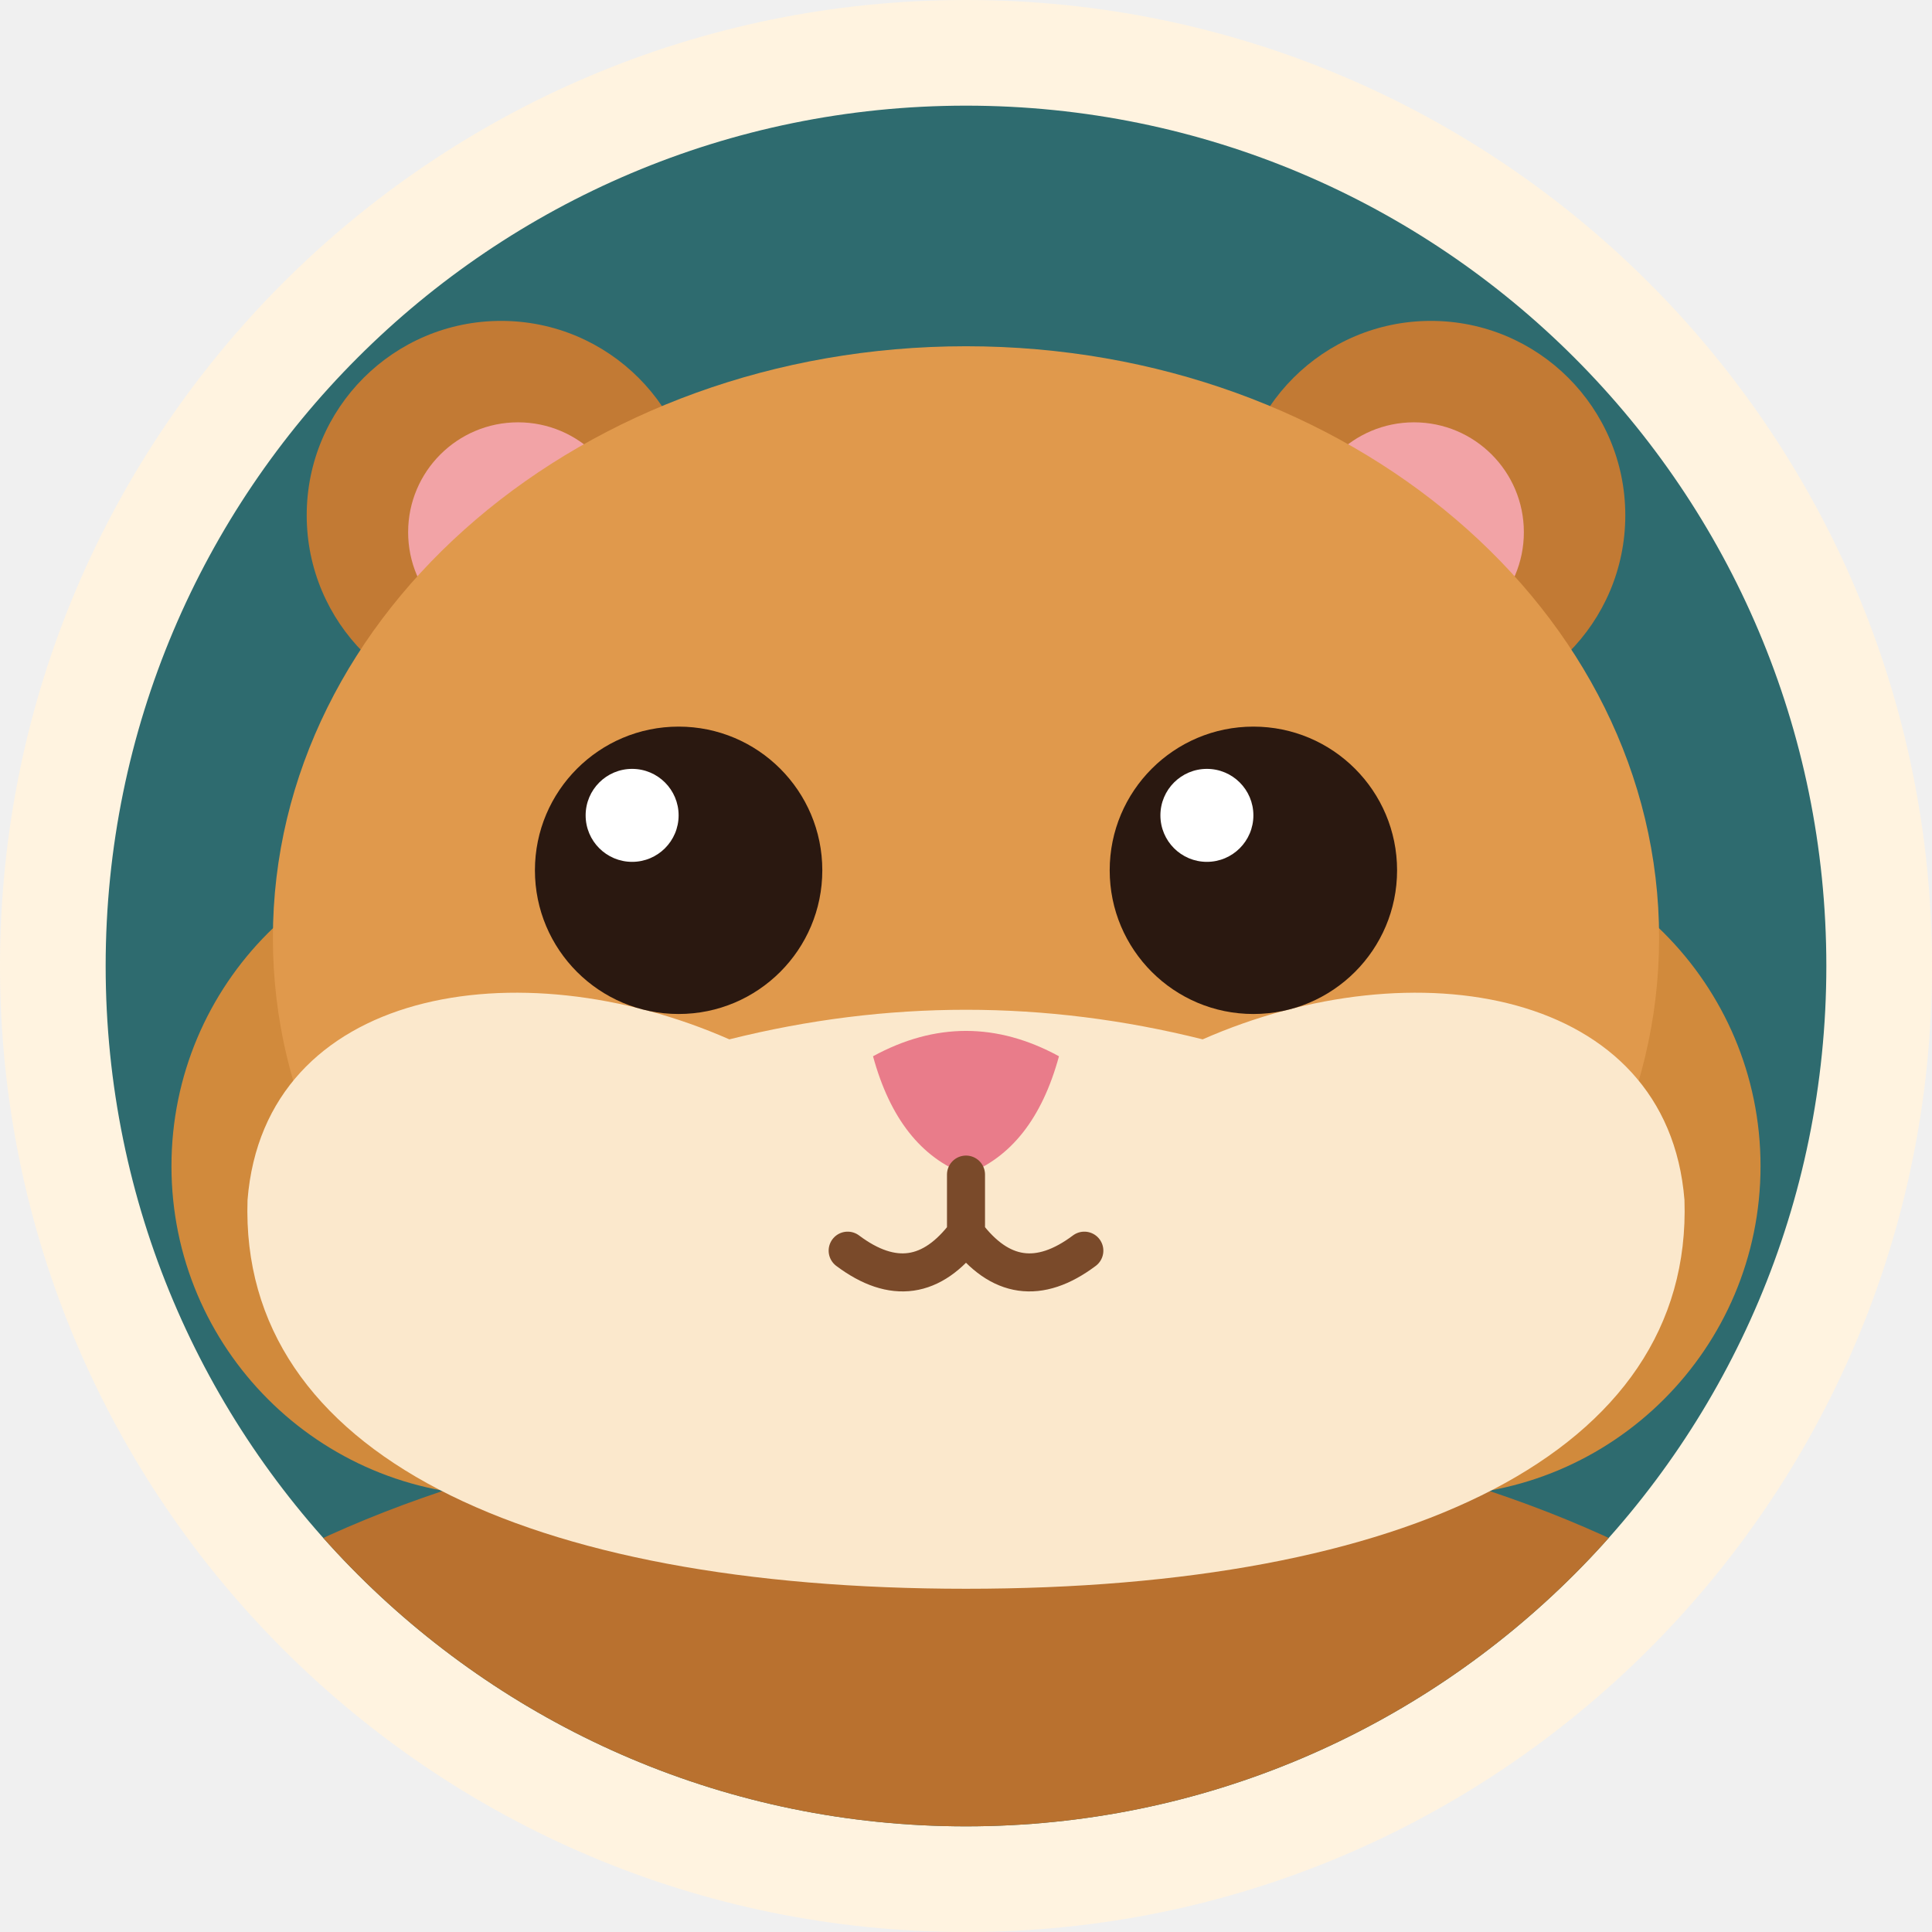
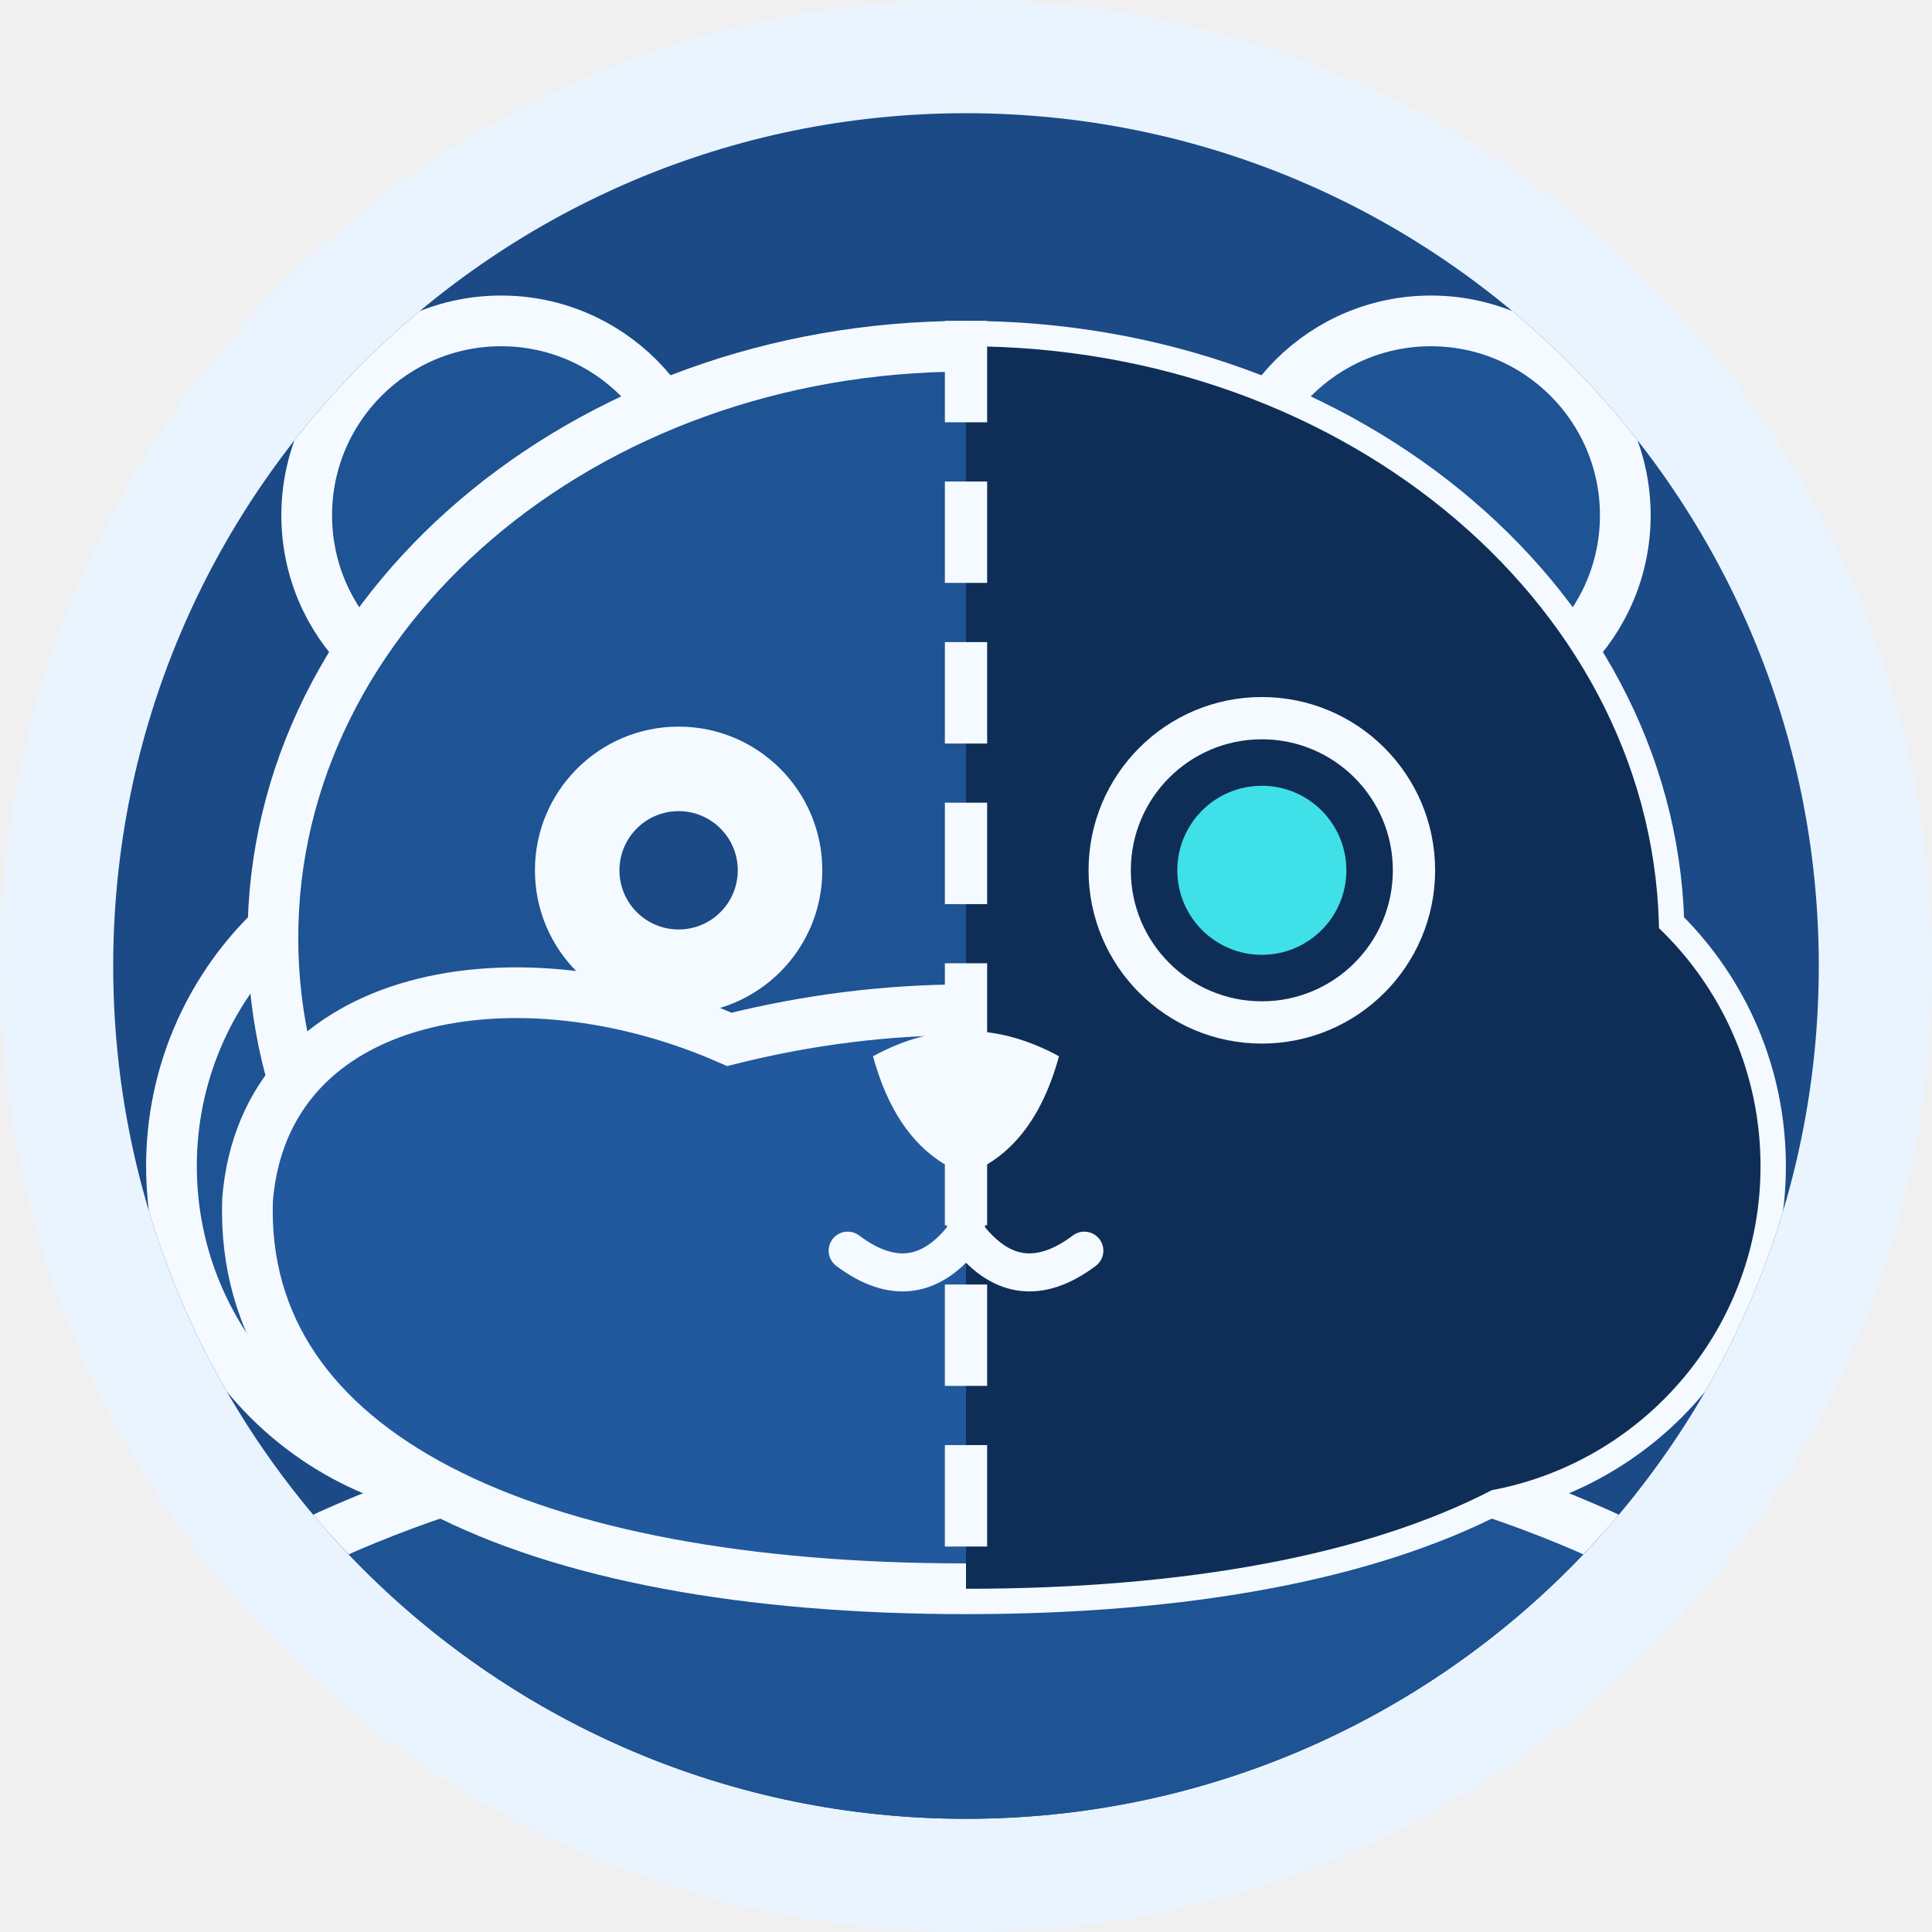
<svg xmlns="http://www.w3.org/2000/svg" viewBox="0 0 512 512" role="img" aria-labelledby="t">
  <defs>
    <clipPath id="disc">
-       <circle cx="256" cy="256" r="228" />
+       <circle cx="256" cy="256" r="226" />
+     </clipPath>
+     <clipPath id="head">
+       <ellipse cx="256" cy="238" rx="164" ry="140" />
+       <circle cx="366" cy="292" r="78" />
+       <path d="M86 300 C90 250 150 240 200 262 Q256 248 312 262 C362 240 422 250 426 300 C428 360 360 392 256 392 C152 392 84 360 86 300 Z" />
    </clipPath>
  </defs>
-   <circle cx="256" cy="256" r="256" fill="#FFF3E0" />
-   <circle cx="256" cy="256" r="228" fill="#2E6B6F" />
+   <circle cx="256" cy="256" r="256" fill="#EAF4FF" />
+   <circle cx="256" cy="256" r="226" fill="#1B4A86" />
  <g clip-path="url(#disc)">
    <g transform="translate(256 262) scale(1.12) translate(-256 -250)">
-       <ellipse cx="256" cy="470" rx="230" ry="120" fill="#B9712F" />
-       <circle cx="146" cy="138" r="46" fill="#C27A34" />
-       <circle cx="366" cy="138" r="46" fill="#C27A34" />
-       <circle cx="150" cy="142" r="26" fill="#F2A3A6" />
-       <circle cx="362" cy="142" r="26" fill="#F2A3A6" />
-       <circle cx="146" cy="292" r="78" fill="#D18A3C" />
-       <circle cx="366" cy="292" r="78" fill="#D18A3C" />
-       <ellipse cx="256" cy="238" rx="164" ry="140" fill="#E0994C" />
-       <path d="M86 300 C90 250 150 240 200 262 Q256 248 312 262 C362 240 422 250 426 300 C428 360 360 392 256 392 C152 392 84 360 86 300 Z" fill="#FBE8CC" />
-       <circle cx="188" cy="222" r="34" fill="#2A1810" />
-       <circle cx="324" cy="222" r="34" fill="#2A1810" />
-       <circle cx="177" cy="209" r="11" fill="#FFFFFF" />
-       <circle cx="313" cy="209" r="11" fill="#FFFFFF" />
-       <path d="M234 266 Q256 254 278 266 Q272 288 256 294 Q240 288 234 266 Z" fill="#E97C8A" />
-       <path d="M256 294 L256 308 M256 308 Q244 324 228 312 M256 308 Q268 324 284 312" fill="none" stroke="#7A4A2A" stroke-width="9" stroke-linecap="round" stroke-linejoin="round" />
+       <g fill="#1E5394" stroke="#F4FAFF" stroke-width="12">
+         <ellipse cx="256" cy="470" rx="230" ry="120" />
+         <circle cx="146" cy="138" r="46" />
+         <circle cx="366" cy="138" r="46" />
+         <circle cx="146" cy="292" r="78" />
+         <circle cx="366" cy="292" r="78" />
+         <ellipse cx="256" cy="238" rx="164" ry="140" />
+       </g>
+       <path d="M86 300 C90 250 150 240 200 262 Q256 248 312 262 C362 240 422 250 426 300 C428 360 360 392 256 392 C152 392 84 360 86 300 Z" fill="#22599E" stroke="#F4FAFF" stroke-width="12" />
+       <g clip-path="url(#head)">
+         <rect x="256" y="90" width="210" height="320" fill="#0F2E57" />
+       </g>
+       <path d="M256 92 V392" stroke="#F4FAFF" stroke-width="10" stroke-dasharray="24 14" />
+       <circle cx="188" cy="222" r="34" fill="#F4FAFF" />
+       <circle cx="188" cy="222" r="14" fill="#1B4A86" />
+       <circle cx="326" cy="222" r="36" fill="#0F2E57" stroke="#F4FAFF" stroke-width="10" />
+       <circle cx="326" cy="222" r="20" fill="#3FE0E8" />
+       <path d="M234 266 Q256 254 278 266 Q272 288 256 294 Q240 288 234 266 Z" fill="#F4FAFF" />
+       <path d="M256 294 L256 308 M256 308 Q244 324 228 312 M256 308 Q268 324 284 312" fill="none" stroke="#F4FAFF" stroke-width="9" stroke-linecap="round" stroke-linejoin="round" />
    </g>
  </g>
</svg>
